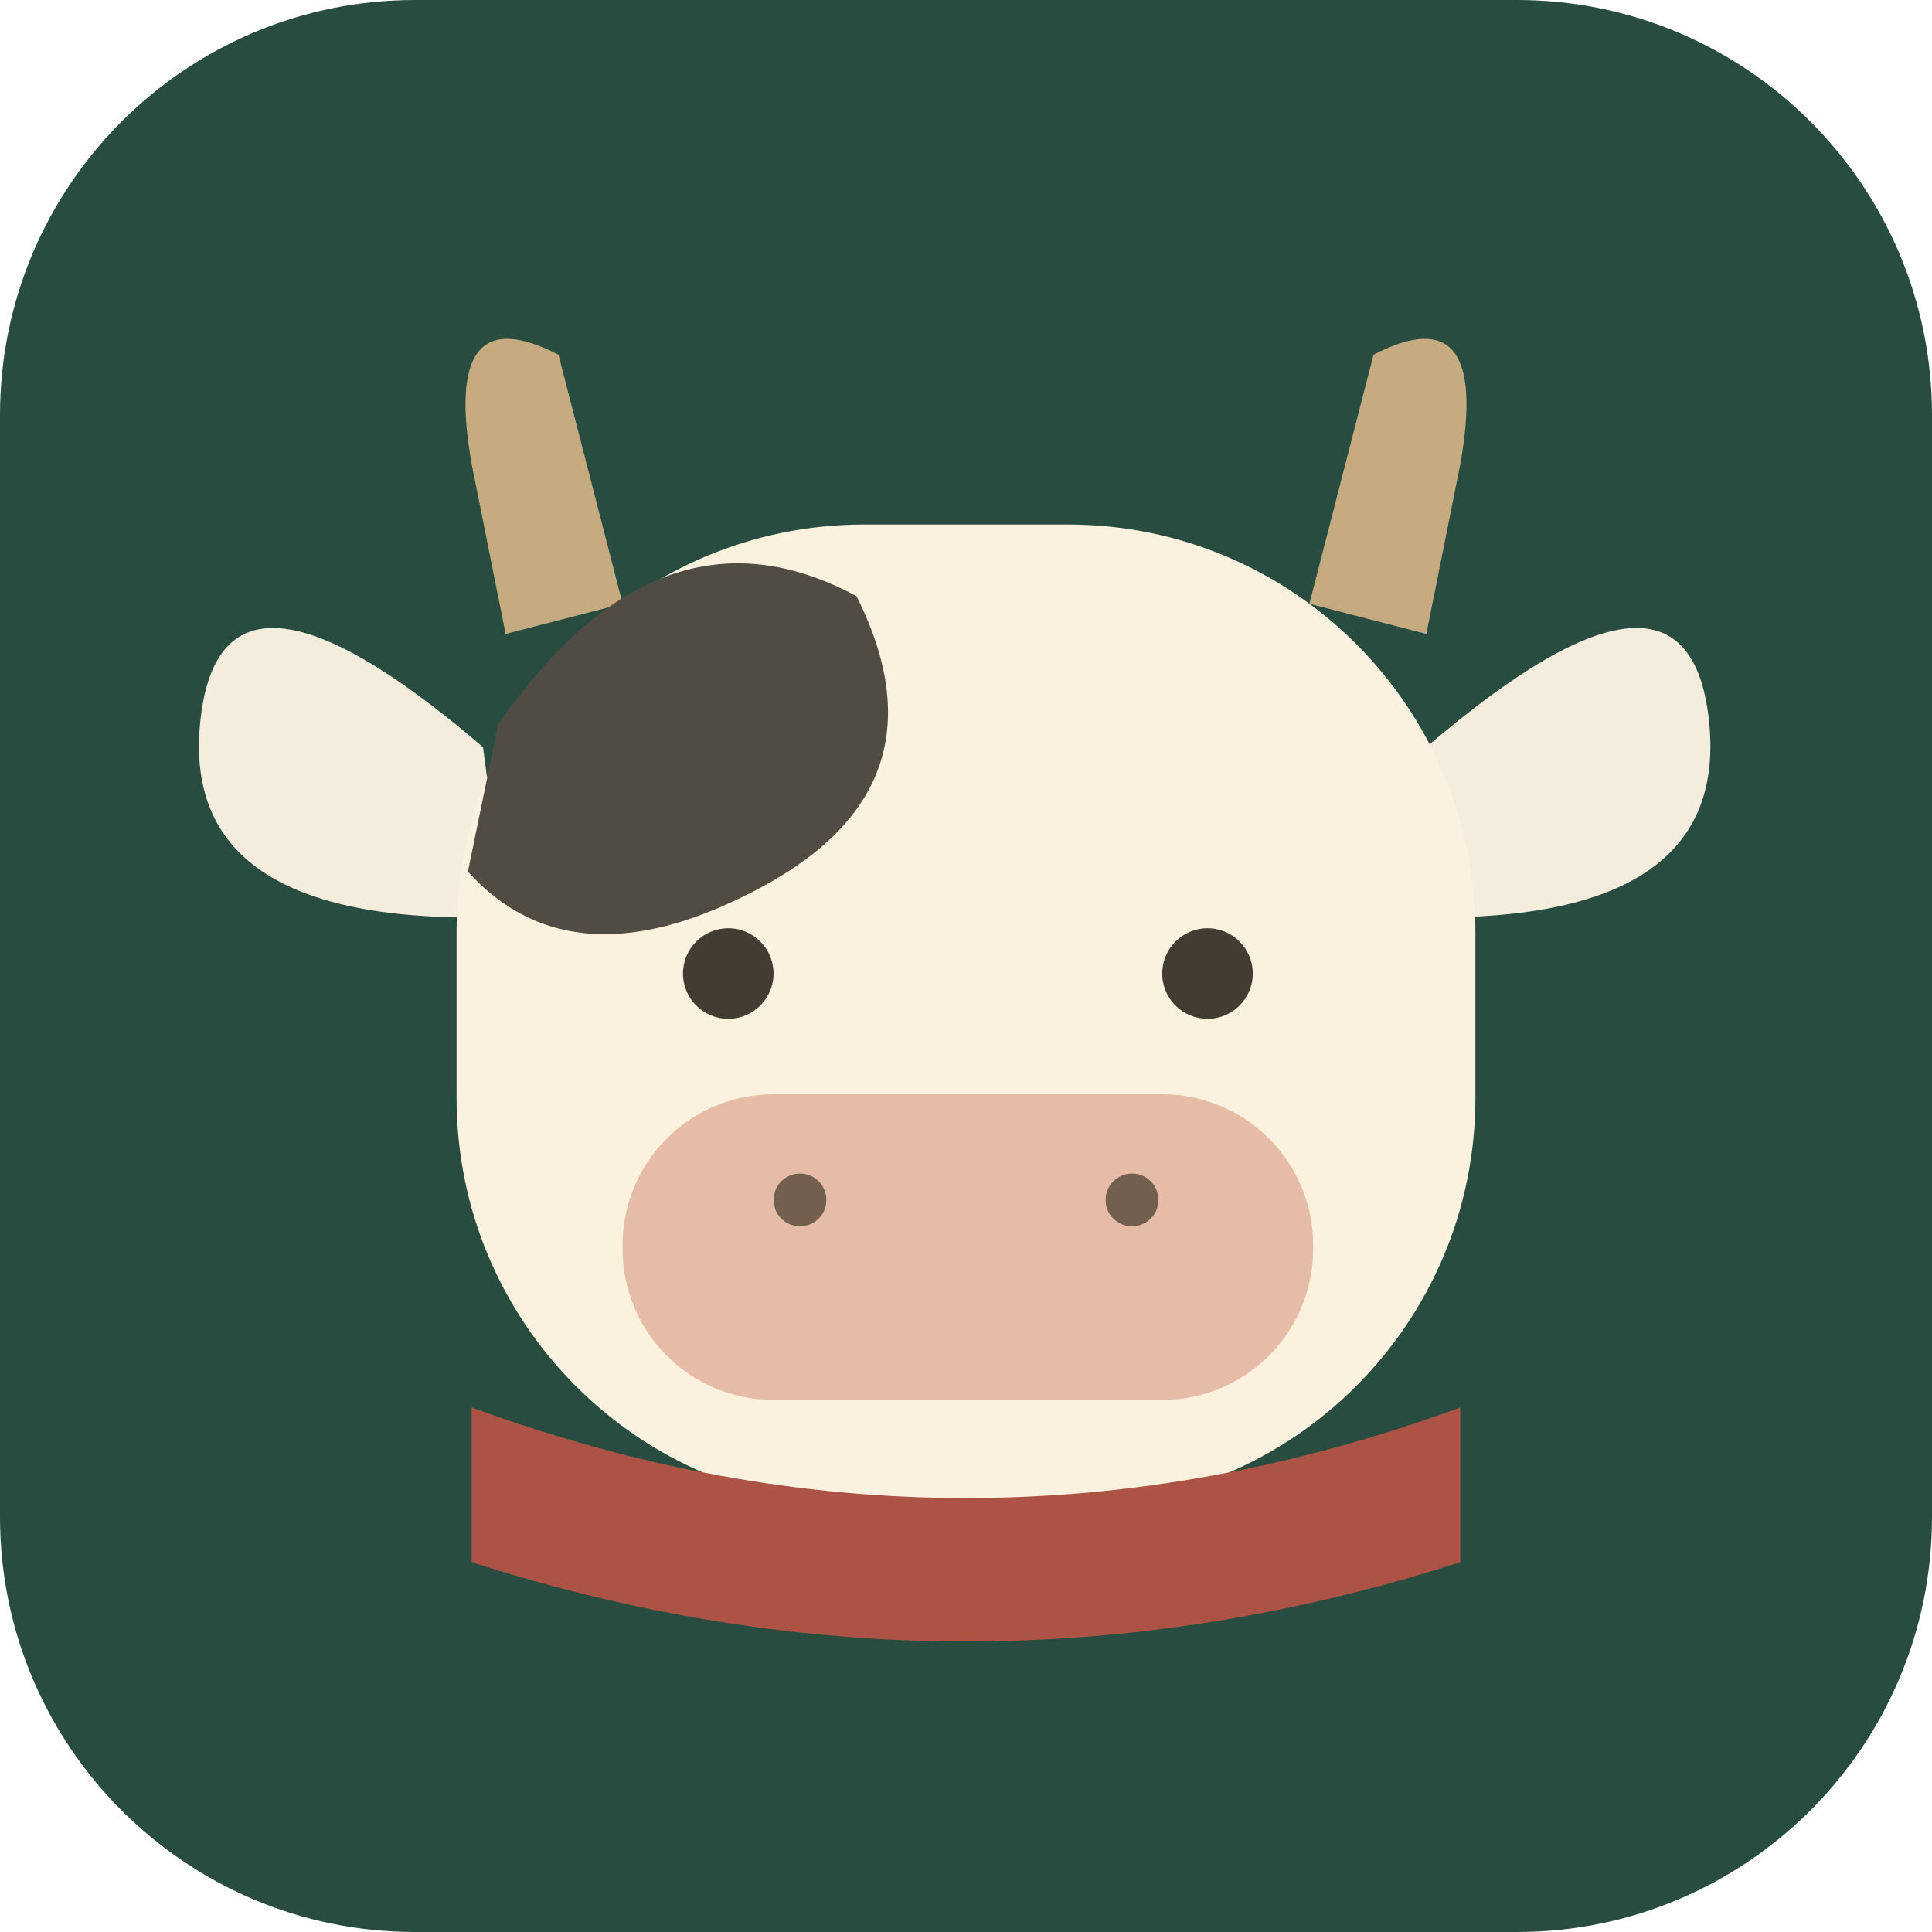
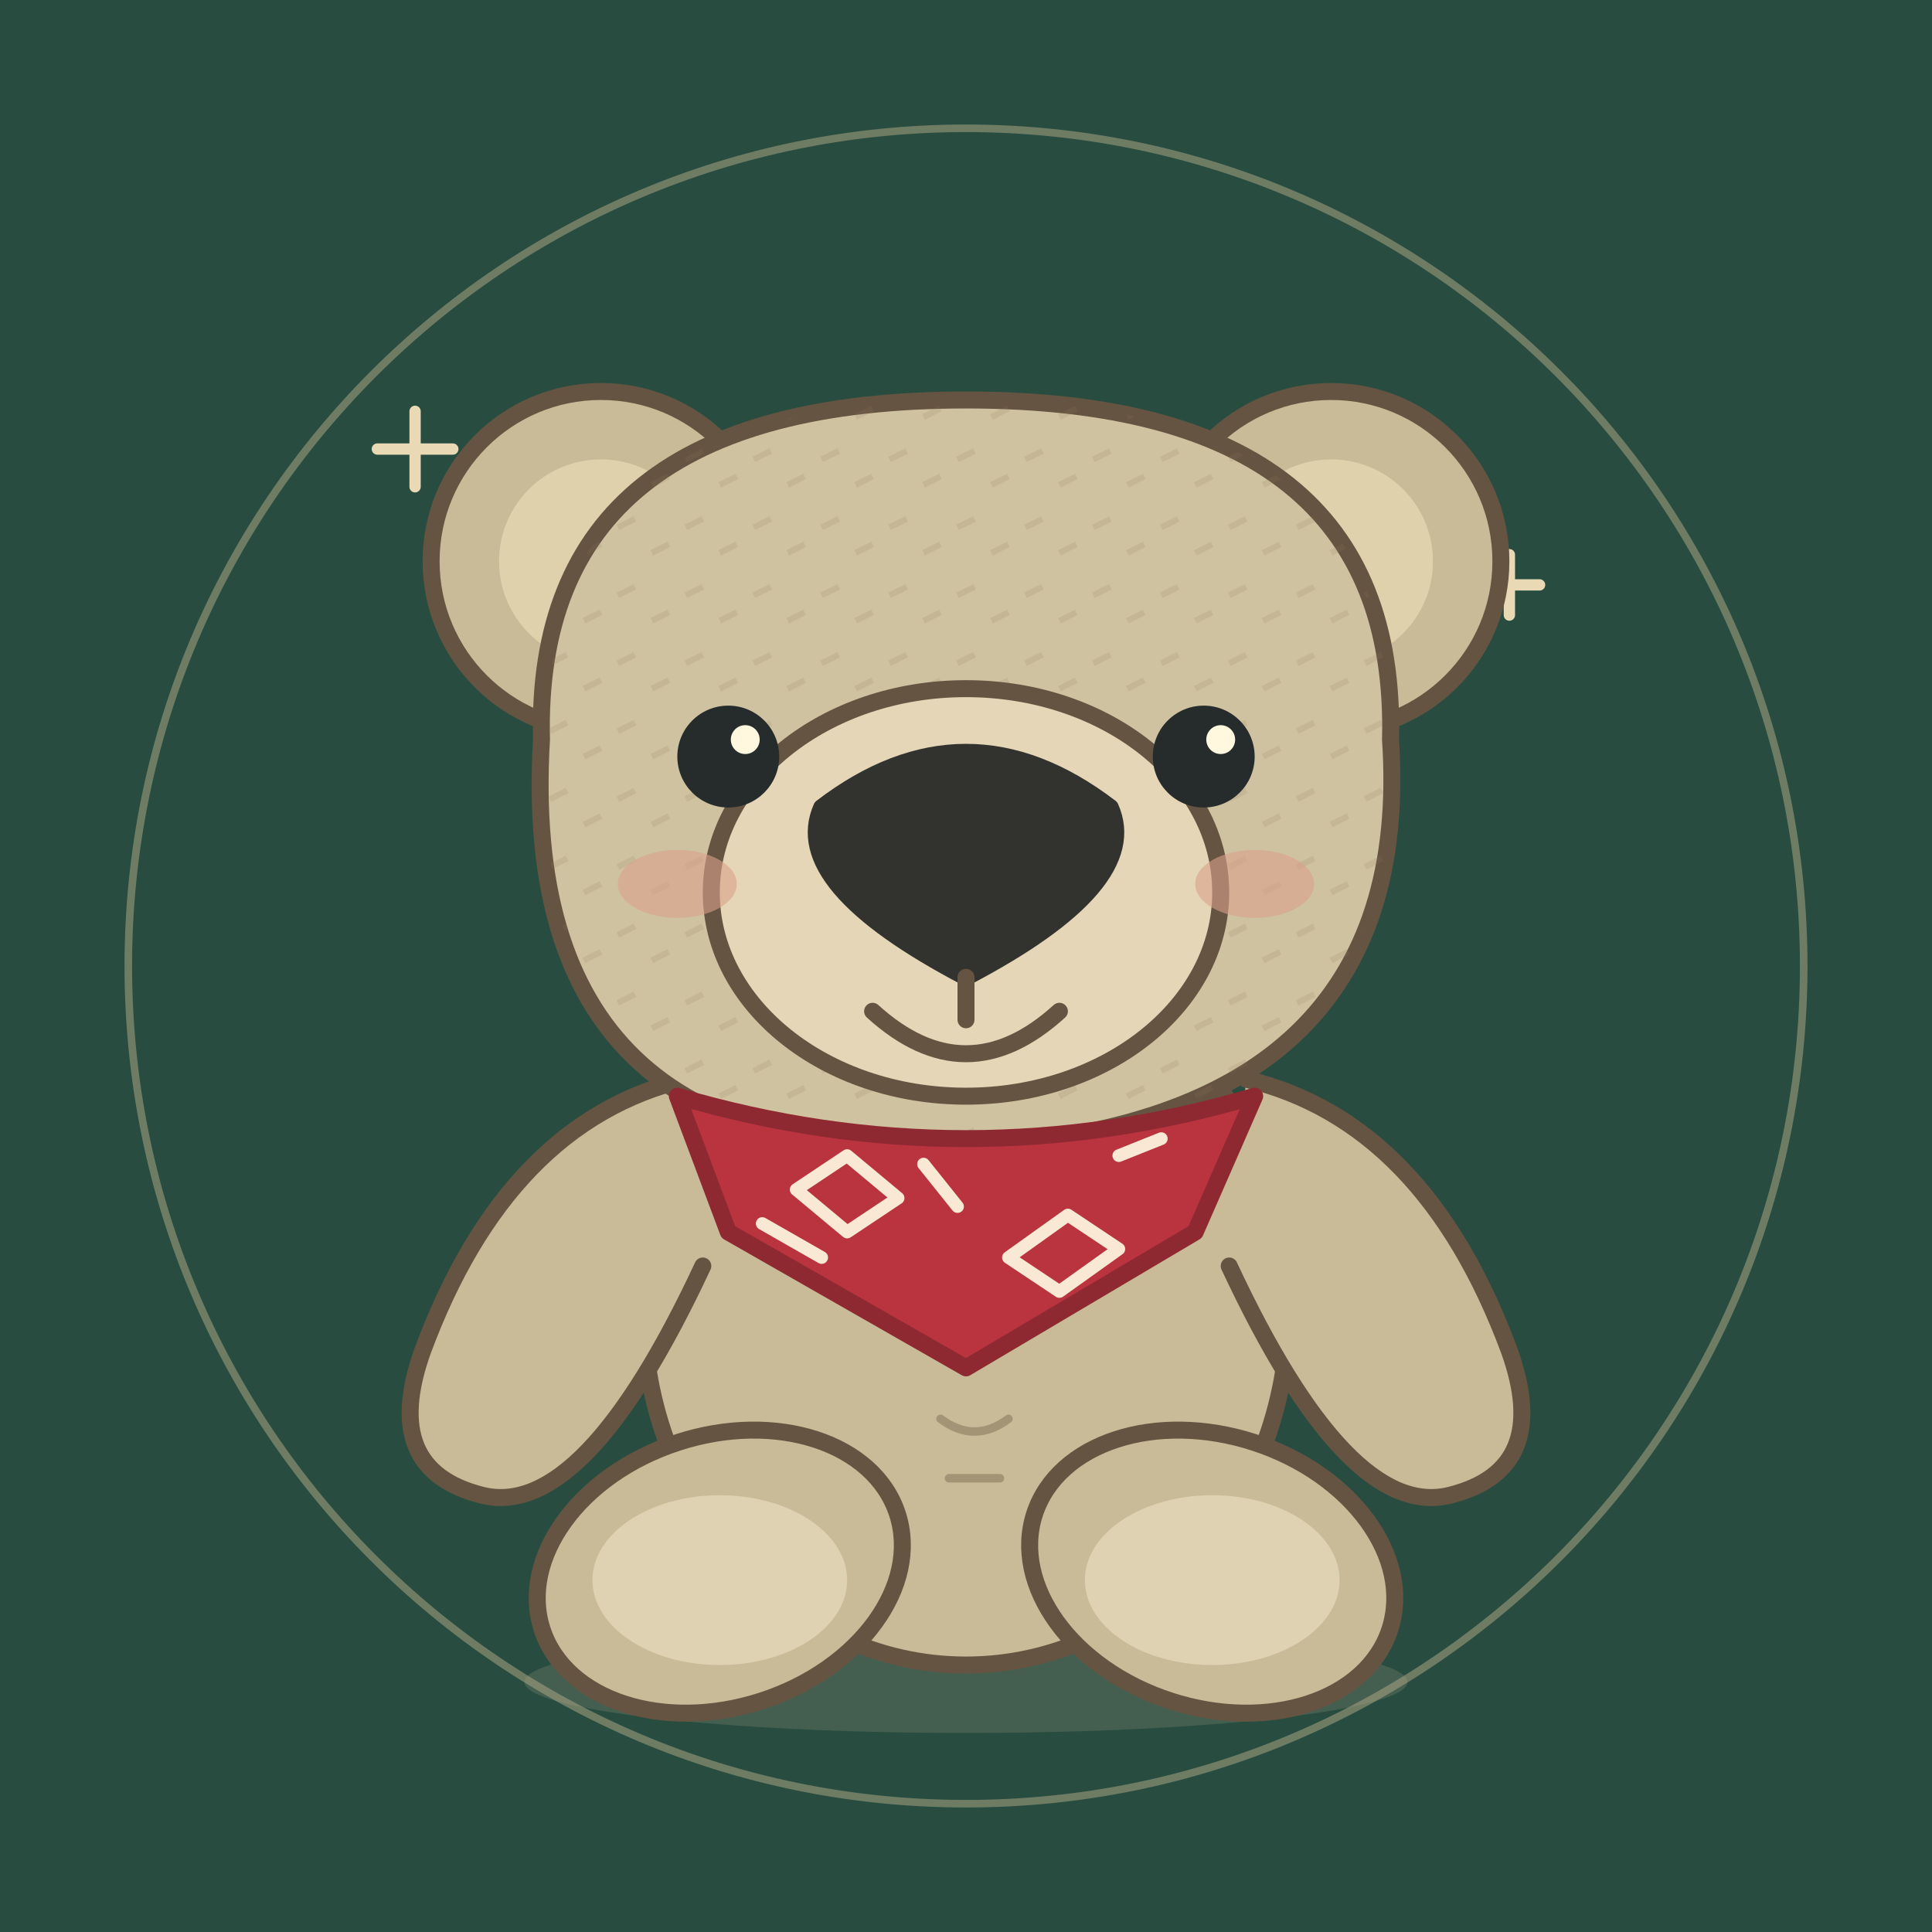
- <svg xmlns="http://www.w3.org/2000/svg" viewBox="0 0 512 512">
-   <rect width="512" height="512" rx="110" fill="#284d40" />
-   <path d="M128 198q-70-60-75-6t81 51m244-45q70-60 75-6t-81 51" fill="#f4eddd" />
-   <path d="m165 160-17-66q-31-16-23 29l9 45m213-8 17-66q31-16 23 29l-9 45" fill="#c5ab7f" />
-   <rect x="121" y="139" width="270" height="260" rx="108" fill="#faf1df" />
-   <path d="M132 192q43-62 95-34 25 50-25 77t-78-4" fill="#514c43" />
-   <circle cx="193" cy="258" r="12" fill="#423c32" />
-   <circle cx="320" cy="258" r="12" fill="#423c32" />
-   <rect x="165" y="290" width="183" height="81" rx="40" fill="#e6bca6" />
-   <circle cx="212" cy="318" r="7" fill="#725f50" />
-   <circle cx="300" cy="318" r="7" fill="#725f50" />
-   <path d="M125 373q131 48 262 0v41q-131 42-262 0Z" fill="#ac5345" />
+ <svg xmlns="http://www.w3.org/2000/svg" width="512" height="512" viewBox="0 0 512 512">
+   <rect width="512" height="512" fill="#284d40" />
+   <circle cx="256" cy="256" r="222" fill="none" stroke="#d9c49b" stroke-width="2" opacity=".4" />
+   <path d="m110 109 0 20m-10-10h20m280 28v16m-8-8h16" stroke="#e9d9b4" stroke-width="3" stroke-linecap="round" />
+   <svg x="53.5" y="43" width="405" height="427.5" viewBox="0 0 180 190">
+     <defs>
+       <pattern id="stitch" width="8" height="8" patternUnits="userSpaceOnUse">
+         <path d="m1 3 2-1m2 4 2-1" stroke="#8b785c" stroke-width=".7" opacity=".16" />
+       </pattern>
+     </defs>
+     <g stroke="#665442" stroke-width="2" stroke-linecap="round" stroke-linejoin="round">
+       <ellipse cx="90" cy="179" rx="52" ry="6" fill="#a99f88" opacity=".22" stroke="none" />
+       <ellipse cx="90" cy="135" rx="38" ry="42" fill="#c9bb97" />
+       <path d="M57 108Q36 113 26 140q-5 14 7 17t26-27m64-22q21 5 31 32 5 14-7 17t-26-27" fill="#c9bb97" />
+       <ellipse cx="61" cy="166" rx="22" ry="16" transform="rotate(-18 61 166)" fill="#c9bb97" />
+       <ellipse cx="119" cy="166" rx="22" ry="16" transform="rotate(18 119 166)" fill="#c9bb97" />
+       <ellipse cx="61" cy="167" rx="15" ry="10" fill="#ded2b2" stroke="none" />
+       <ellipse cx="119" cy="167" rx="15" ry="10" fill="#ded2b2" stroke="none" />
+       <circle cx="47" cy="47" r="20" fill="#c9bb97" />
+       <circle cx="133" cy="47" r="20" fill="#c9bb97" />
+       <circle cx="47" cy="47" r="12" fill="#e0d1ad" stroke="none" />
+       <circle cx="133" cy="47" r="12" fill="#e0d1ad" stroke="none" />
+       <path d="M40 68Q39 28 90 28t50 40q3 45-50 48T40 68" fill="#cfc2a0" />
+       <path d="M41 68Q39 28 90 28t50 40q3 45-50 48T41 68" fill="url(#stitch)" stroke="none" />
+       <ellipse cx="90" cy="86" rx="30" ry="24" fill="#e4d6b6" />
+       <path d="M73 76q17-13 34 0 4 9-17 20-21-11-17-20Z" fill="#32322e" stroke="#32322e" />
+       <path d="M90 96v5" fill="none" />
+       <circle cx="62" cy="70" r="6" fill="#262b2b" stroke="none" />
+       <circle cx="118" cy="70" r="6" fill="#262b2b" stroke="none" />
+       <circle cx="64" cy="68" r="1.7" fill="#fff8df" stroke="none" />
+       <circle cx="120" cy="68" r="1.7" fill="#fff8df" stroke="none" />
+       <path d="M79 100q11 10 22 0" fill="none" />
+       <ellipse cx="56" cy="85" rx="7" ry="4" fill="#d8a08a" opacity=".6" stroke="none" />
+       <ellipse cx="124" cy="85" rx="7" ry="4" fill="#d8a08a" opacity=".6" stroke="none" />
+       <path d="M56 110q34 10 68 0l-7 16-27 16-28-16Z" fill="#ba3440" stroke="#8e2932" />
+       <path d="m70 121 6-4 6 5-6 4Zm25 8 7-5 6 4-7 5Zm13-12 5-2m-47 10 7 4m12-11 4 5" stroke="#f9e8d3" fill="none" stroke-width="1.5" />
+       <path d="M87 148q4 3 8 0m-7 7 6 0" stroke="#a39475" fill="none" stroke-width="1" />
+     </g>
+   </svg>
</svg>
